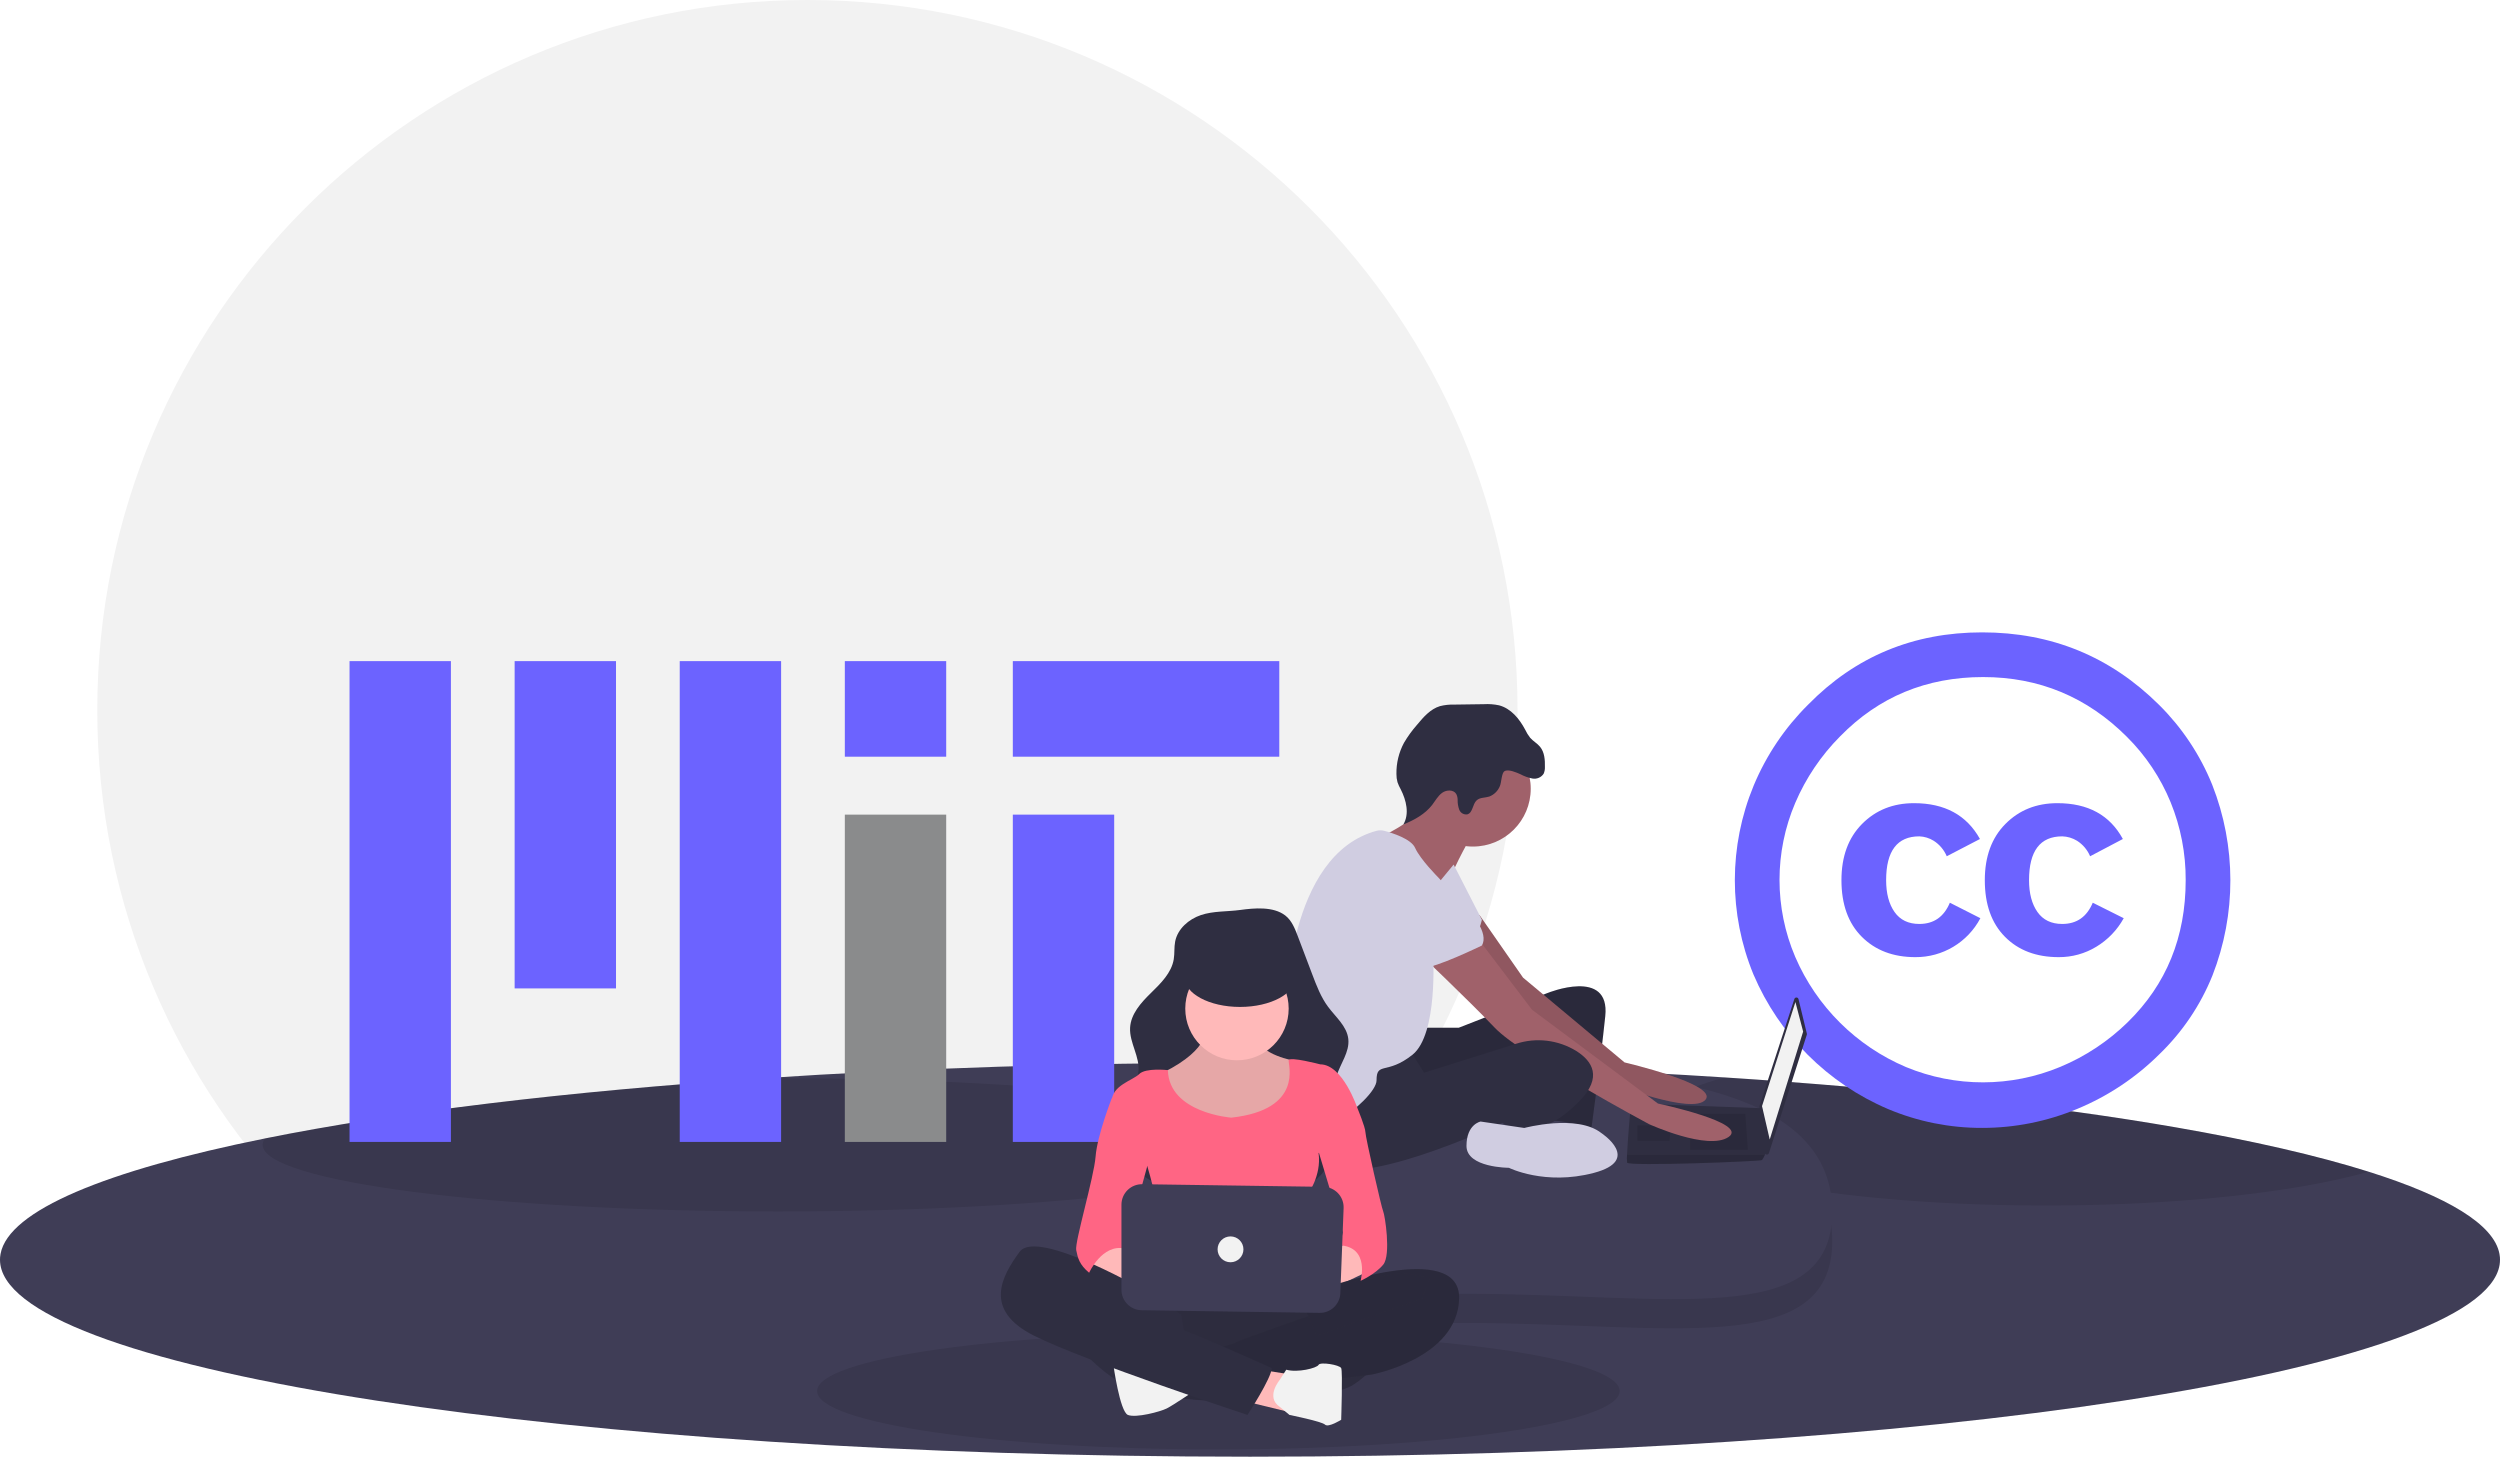
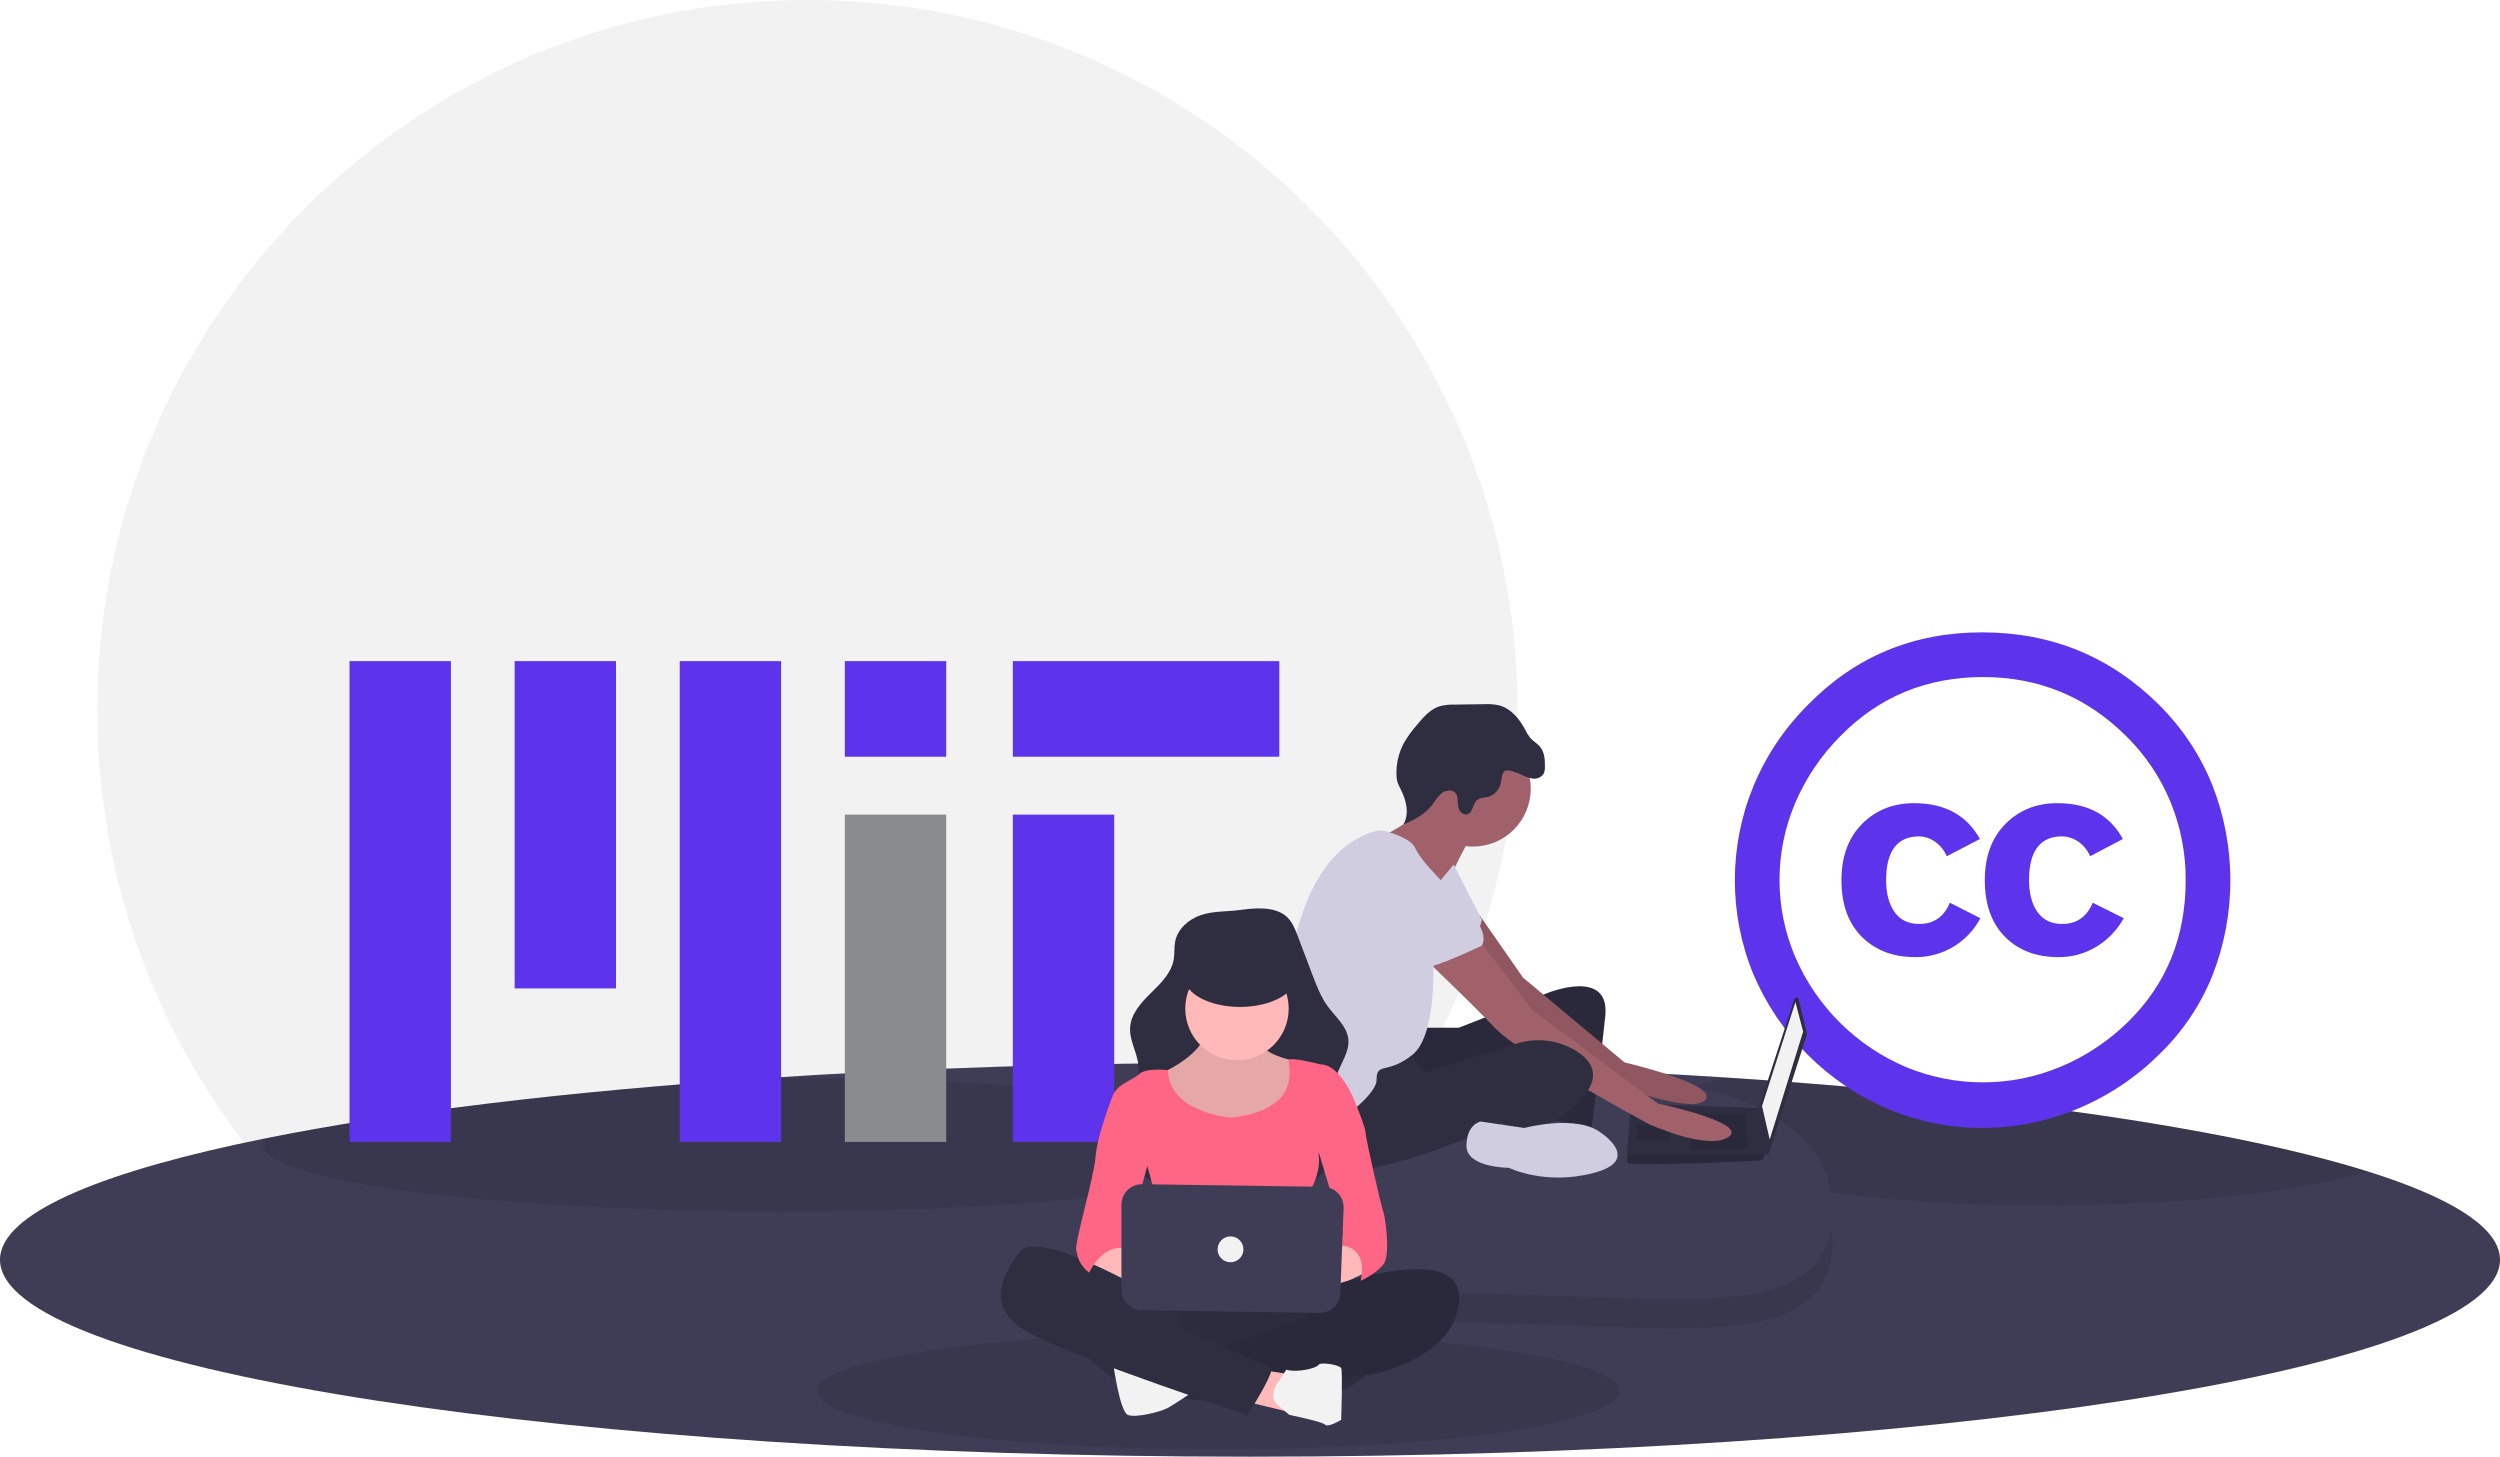
<svg xmlns="http://www.w3.org/2000/svg" id="a58ef234-55dd-4456-b368-278f056cc5c7" data-name="Layer 1" width="1028" height="598.997" viewBox="0 0 1028 598.997">
  <circle cx="332.005" cy="292.004" r="292.004" fill="#f2f2f2" />
  <path d="M1114,668.499a13.69,13.69,0,0,1-.17,2.12c-7.14,43.76-234.46,78.88-513.83,78.88s-506.69-35.12-513.83-78.88a13.675,13.675,0,0,1-.17-2.12c0-.2,0-.41.02-.61,0-.11.01-.21.01-.32a.489.489,0,0,0,.01-.12c.04-.45.1-.88.18-1.32,3.26-17.89,43.35-34.33,108.74-47.5,53.48-10.77,123.89-19.36,204.93-24.76,61.5-4.1,129.12-6.37,200.11-6.37,57.12,0,112.06,1.47,163.38,4.17h.02q16.11.855,31.74,1.87c71.33,4.62,134.63,11.69,185.63,20.54,31.37,5.45,58.1,11.58,79.19,18.22h.01c32.46,10.23,51.6,21.7,53.81,33.83.08.44.14.87.18,1.32a.487.487,0,0,0,.01.12c0,.11.01.21.01.32C1114,668.089,1114,668.299,1114,668.499Z" transform="translate(-86 -150.5013)" fill="#3f3d56" />
  <ellipse cx="501" cy="571.997" rx="165" ry="24" opacity="0.1" />
  <path d="M1059.96,632.299c-5.77,1.65-12.27,3.18-19.4,4.58-29.36,5.78-69.42,9.33-113.53,9.33-49.28,0-93.45-4.43-123.38-11.44-24.84-5.82-39.88-13.39-39.88-21.7,0-7.3,11.64-14.06,31.37-19.53,71.33,4.62,134.63,11.69,185.63,20.54C1012.14,619.529,1038.87,625.659,1059.96,632.299Z" transform="translate(-86 -150.5013)" opacity="0.1" />
  <path d="M618,621.249c0,15.13-94.92,27.4-212,27.4s-212-12.27-212-27.4a4.372,4.372,0,0,1,.96-2.62c53.48-10.77,123.89-19.36,204.93-24.76q3.045-.015,6.11-.01C523.08,593.859,618,606.119,618,621.249Z" transform="translate(-86 -150.5013)" opacity="0.1" />
-   <rect x="416.472" y="334.975" width="41.685" height="134.584" fill="#6c63ff" />
-   <rect x="279.506" y="271.851" width="41.685" height="197.708" fill="#6c63ff" />
-   <rect x="143.73" y="271.851" width="41.685" height="197.708" fill="#6c63ff" />
-   <rect x="211.618" y="271.851" width="41.685" height="134.584" fill="#6c63ff" />
-   <rect x="347.393" y="271.851" width="41.685" height="39.303" fill="#6c63ff" />
+   <rect x="416.472" y="334.975" width="41.685" height="134.584" fill="#5d34ec" />
+   <rect x="279.506" y="271.851" width="41.685" height="197.708" fill="#5d34ec" />
+   <rect x="143.73" y="271.851" width="41.685" height="197.708" fill="#5d34ec" />
+   <rect x="211.618" y="271.851" width="41.685" height="134.584" fill="#5d34ec" />
+   <rect x="347.393" y="271.851" width="41.685" height="39.303" fill="#5d34ec" />
  <rect x="347.393" y="334.975" width="41.685" height="134.584" fill="#8a8b8c" />
-   <rect x="416.472" y="271.851" width="109.573" height="39.303" fill="#6c63ff" />
-   <path d="M901.062,410.53q42.748,0,72.774,29.839A97.983,97.983,0,0,1,995.668,473.208a107.346,107.346,0,0,1,.096,78.409,93.533,93.533,0,0,1-21.739,32.294,104.704,104.704,0,0,1-33.841,22.561,101.425,101.425,0,0,1-39.114,7.823,99.015,99.015,0,0,1-38.662-7.734A104.845,104.845,0,0,1,807.007,551.165a101.764,101.764,0,0,1,.089-77.594A102.307,102.307,0,0,1,829.565,440.185Q858.674,410.537,901.062,410.53Zm.369,18.377q-34.93,0-58.768,24.379A87.595,87.595,0,0,0,824.197,480.668a80.789,80.789,0,0,0,0,63.311,86.249,86.249,0,0,0,45.577,45.31,82.687,82.687,0,0,0,63.41-.089,87.995,87.995,0,0,0,27.741-18.374q23.831-23.287,23.828-58.405a83.659,83.659,0,0,0-6.186-32.02,81.465,81.465,0,0,0-18.002-26.929Q935.989,428.909,901.431,428.908Zm-1.277,66.591-13.649,7.097a14.006,14.006,0,0,0-5.365-6.368,12.087,12.087,0,0,0-5.916-1.818q-13.64,0-13.646,18.011,0,8.186,3.454,13.095,3.458,4.914,10.192,4.916,8.916,0,12.557-8.733l12.551,6.368a29.99,29.99,0,0,1-26.745,16.012q-13.644,0-22.016-8.37-8.367-8.367-8.367-23.284,0-14.557,8.46-23.105,8.458-8.549,21.38-8.552Q891.97,480.757,900.155,495.498Zm58.765,0-13.465,7.097a13.992,13.992,0,0,0-5.368-6.368,12.373,12.373,0,0,0-6.094-1.818q-13.644,0-13.649,18.011,0,8.186,3.458,13.095,3.453,4.914,10.192,4.916,8.907,0,12.548-8.733l12.735,6.368a31.277,31.277,0,0,1-11.274,11.736,29.398,29.398,0,0,1-15.464,4.276q-13.831,0-22.099-8.37-8.291-8.367-8.284-23.284,0-14.557,8.463-23.105,8.453-8.549,21.373-8.552Q950.912,480.757,958.919,495.498Z" transform="translate(-86 -150.5013)" fill="#6c63ff" />
+   <rect x="416.472" y="271.851" width="109.573" height="39.303" fill="#5d34ec" />
+   <path d="M901.062,410.53q42.748,0,72.774,29.839A97.983,97.983,0,0,1,995.668,473.208a107.346,107.346,0,0,1,.096,78.409,93.533,93.533,0,0,1-21.739,32.294,104.704,104.704,0,0,1-33.841,22.561,101.425,101.425,0,0,1-39.114,7.823,99.015,99.015,0,0,1-38.662-7.734A104.845,104.845,0,0,1,807.007,551.165a101.764,101.764,0,0,1,.089-77.594A102.307,102.307,0,0,1,829.565,440.185Q858.674,410.537,901.062,410.53Zm.369,18.377q-34.93,0-58.768,24.379A87.595,87.595,0,0,0,824.197,480.668a80.789,80.789,0,0,0,0,63.311,86.249,86.249,0,0,0,45.577,45.31,82.687,82.687,0,0,0,63.41-.089,87.995,87.995,0,0,0,27.741-18.374q23.831-23.287,23.828-58.405a83.659,83.659,0,0,0-6.186-32.02,81.465,81.465,0,0,0-18.002-26.929Q935.989,428.909,901.431,428.908Zm-1.277,66.591-13.649,7.097a14.006,14.006,0,0,0-5.365-6.368,12.087,12.087,0,0,0-5.916-1.818q-13.64,0-13.646,18.011,0,8.186,3.454,13.095,3.458,4.914,10.192,4.916,8.916,0,12.557-8.733l12.551,6.368a29.99,29.99,0,0,1-26.745,16.012q-13.644,0-22.016-8.37-8.367-8.367-8.367-23.284,0-14.557,8.46-23.105,8.458-8.549,21.38-8.552Q891.97,480.757,900.155,495.498Zm58.765,0-13.465,7.097a13.992,13.992,0,0,0-5.368-6.368,12.373,12.373,0,0,0-6.094-1.818q-13.644,0-13.649,18.011,0,8.186,3.458,13.095,3.453,4.914,10.192,4.916,8.907,0,12.548-8.733l12.735,6.368a31.277,31.277,0,0,1-11.274,11.736,29.398,29.398,0,0,1-15.464,4.276q-13.831,0-22.099-8.37-8.291-8.367-8.284-23.284,0-14.557,8.463-23.105,8.453-8.549,21.373-8.552Q950.912,480.757,958.919,495.498Z" transform="translate(-86 -150.5013)" fill="#5d34ec" />
  <path d="M839.417,660.837c0,48.737-67.934,33.663-151.113,33.663s-150.104,15.075-150.104-33.663,67.925-59.337,151.104-59.337S839.417,612.099,839.417,660.837Z" transform="translate(-86 -150.5013)" opacity="0.1" />
  <path d="M839.417,648.837c0,48.737-67.934,33.663-151.113,33.663s-150.104,15.075-150.104-33.663,67.925-59.337,151.104-59.337S839.417,600.099,839.417,648.837Z" transform="translate(-86 -150.5013)" fill="#3f3d56" />
  <path d="M825.542,561.343l3.434,14.164a.885.885,0,0,1-.017.478l-15.575,48.673a.885.885,0,0,1-1.722-.17l-2.155-18.961a.885.885,0,0,1,.038-.374l14.297-43.876A.885.885,0,0,1,825.542,561.343Z" transform="translate(-86 -150.5013)" fill="#2f2e41" />
  <polygon points="738.278 412.038 741.449 424.19 727.711 468.572 724.541 454.835 738.278 412.038" fill="#f2f2f2" />
  <path d="M755.064,628.584c.528,1.585,54.949-.528,55.477-1.057a11.469,11.469,0,0,0,1.162-2.113c.497-1.057.951-2.113.951-2.113l-2.113-17.108L756.649,604.279s-1.347,14.498-1.622,21.134A15.853,15.853,0,0,0,755.064,628.584Z" transform="translate(-86 -150.5013)" fill="#2f2e41" />
  <polygon points="717.673 458.005 718.729 472.799 694.953 472.799 694.953 458.005 717.673 458.005" opacity="0.1" />
  <polygon points="687.028 462.76 687.17 462.732 686.5 469.1 673.291 469.1 673.291 462.76 687.028 462.76" opacity="0.1" />
  <path d="M755.064,628.584c.528,1.585,54.949-.528,55.477-1.057a11.469,11.469,0,0,0,1.162-2.113H755.027A15.853,15.853,0,0,0,755.064,628.584Z" transform="translate(-86 -150.5013)" opacity="0.1" />
  <path d="M671.055,573.106h14.794l36.457-14.266s25.889-10.567,23.776,9.51S740.27,615.375,740.27,615.375s-11.624-5.284-17.964-3.698-2.113-32.23-2.113-32.23-51.779,24.833-56.534,21.663-5.812-25.361-5.812-25.361Z" transform="translate(-86 -150.5013)" fill="#2f2e41" />
  <path d="M671.055,573.106h14.794l36.457-14.266s25.889-10.567,23.776,9.51S740.27,615.375,740.27,615.375s-11.624-5.284-17.964-3.698-2.113-32.23-2.113-32.23-51.779,24.833-56.534,21.663-5.812-25.361-5.812-25.361Z" transform="translate(-86 -150.5013)" opacity="0.1" />
  <path d="M694.363,526.777l17.904,25.723,41.74,34.871s38.57,8.982,33.286,15.322-37.513-6.34-37.513-6.34S701.7,561.483,700.115,558.841s-19.021-27.474-19.021-27.474Z" transform="translate(-86 -150.5013)" fill="#a0616a" />
  <path d="M694.363,526.777l17.904,25.723,41.74,34.871s38.57,8.982,33.286,15.322-37.513-6.34-37.513-6.34S701.7,561.483,700.115,558.841s-19.021-27.474-19.021-27.474Z" transform="translate(-86 -150.5013)" opacity="0.1" />
  <circle cx="605.661" cy="324.331" r="23.776" fill="#a0616a" />
  <path d="M690.076,495.967s-7.925,13.737-9.51,21.134-23.776-14.794-23.776-14.794l-2.906-7.661s20.87-9.775,19.285-17.7S690.076,495.967,690.076,495.967Z" transform="translate(-86 -150.5013)" fill="#a0616a" />
  <path d="M683.736,506.005l11.624,22.719s-2.642,11.095-6.869,12.152-22.191-13.737-22.191-13.737Z" transform="translate(-86 -150.5013)" fill="#d0cde1" />
  <path d="M694.303,537.178l21.663,28.531,51.779,38.57s37.513,7.925,29.06,13.737-32.758-5.284-32.758-5.284-52.307-28.003-63.403-39.627-31.701-31.173-31.701-31.173Z" transform="translate(-86 -150.5013)" fill="#a0616a" />
  <path d="M665.244,581.56l6.34,10.039,37.839-11.905a29.751,29.751,0,0,1,24.771,2.989c6.604,4.161,10.831,10.765,1.321,20.54-19.021,19.549-31.701,8.982-31.701,8.982s-63.931,30.116-74.498,15.322-11.095-22.191-11.095-22.191S658.903,579.975,665.244,581.56Z" transform="translate(-86 -150.5013)" fill="#2f2e41" />
  <path d="M744.497,616.432s16.907,11.095-3.17,16.379-34.871-2.113-34.871-2.113-17.436,0-17.436-8.982,5.812-10.039,5.812-10.039l17.964,2.642S734.458,608.506,744.497,616.432Z" transform="translate(-86 -150.5013)" fill="#d0cde1" />
  <path d="M711.166,468.851a17.728,17.728,0,0,0,4.982,1.785,4.548,4.548,0,0,0,4.595-1.969,6.181,6.181,0,0,0,.522-2.795c.064-2.901-.146-6.038-1.985-8.283-1.17-1.429-2.878-2.33-4.089-3.724a17.598,17.598,0,0,1-2.067-3.378c-2.356-4.424-5.843-8.676-10.69-9.951a23.183,23.183,0,0,0-6.24-.477l-12.206.172a21.251,21.251,0,0,0-5.872.632c-3.929,1.188-6.789,4.492-9.409,7.651a47.851,47.851,0,0,0-5.396,7.448,26.133,26.133,0,0,0-3.098,12.804,11.98,11.98,0,0,0,.439,3.388,18.801,18.801,0,0,0,1.332,2.925c2.289,4.496,3.648,10.112,1.07,14.449,4.478-1.829,8.909-4.228,11.863-8.058,1.321-1.714,2.358-3.72,4.119-4.977s4.631-1.367,5.761.479a5.163,5.163,0,0,1,.583,2.418,11.084,11.084,0,0,0,.668,4.081,3.058,3.058,0,0,0,3.322,1.896c2.3-.648,2.08-4.179,3.852-5.782,1.346-1.218,3.422-.985,5.15-1.538a7.643,7.643,0,0,0,4.387-4.321c.655-1.468.645-5.31,1.884-6.105C706.194,466.625,709.726,468.21,711.166,468.851Z" transform="translate(-86 -150.5013)" fill="#2f2e41" />
  <path d="M651.996,492.139a6.271,6.271,0,0,1,3.264.008c3.392.911,10.995,3.321,12.625,6.989,2.113,4.755,9.51,12.152,9.51,12.152s10.039,10.039,7.925,16.907-10.039,14.794-10.039,14.794,2.113,32.758-8.454,41.212-14.794,2.642-14.794,10.567-32.758,32.758-39.098,17.436c0,0,3.17-28.531,2.113-38.57C614.008,563.741,615.533,502.011,651.996,492.139Z" transform="translate(-86 -150.5013)" fill="#d0cde1" />
  <path d="M668.942,505.477s32.23,23.776,26.418,33.815c0,0-19.549,9.51-23.776,8.982s-20.606-19.021-24.833-20.606S640.411,497.552,668.942,505.477Z" transform="translate(-86 -150.5013)" fill="#d0cde1" />
  <path d="M579.811,526.783c-5.013,1.693-9.554,5.652-10.58,10.843-.476,2.406-.184,4.907-.585,7.327-.929,5.612-5.334,9.897-9.396,13.878s-8.258,8.606-8.555,14.286c-.325,6.22,4.186,12.047,3.406,18.226-.907,7.179-8.489,11.831-10.364,18.82-1.252,4.667.282,9.694,2.805,13.815,4.809,7.852,13.028,13.183,21.781,16.041s18.075,3.459,27.282,3.556c11.211.117,23.383-.845,31.806-8.244a25.48,25.48,0,0,0,8.459-16.588c.8-8.571-2.777-17.426-.31-25.673,1.553-5.19,5.447-9.93,4.866-15.316-.568-5.266-5.168-8.999-8.323-13.253-2.946-3.972-4.734-8.663-6.486-13.288l-5.995-15.824c-1.178-3.111-2.473-6.382-5.099-8.424-4.917-3.822-12.822-3.071-18.572-2.283C590.619,525.412,584.94,525.051,579.811,526.783Z" transform="translate(-86 -150.5013)" fill="#2f2e41" />
  <path d="M581.688,572.877s2.657,8.637-17.274,18.602,1.993,20.595,1.993,20.595l23.253,5.315s23.917-3.322,26.575-7.308,7.308-17.274,5.979-19.267a31.061,31.061,0,0,0-3.322-3.986s-15.945-2.657-15.281-9.966S581.688,572.877,581.688,572.877Z" transform="translate(-86 -150.5013)" fill="#ffb9b9" />
  <path d="M581.688,572.877s2.657,8.637-17.274,18.602,1.993,20.595,1.993,20.595l23.253,5.315s23.917-3.322,26.575-7.308,7.308-17.274,5.979-19.267a31.061,31.061,0,0,0-3.322-3.986s-15.945-2.657-15.281-9.966S581.688,572.877,581.688,572.877Z" transform="translate(-86 -150.5013)" opacity="0.1" />
  <circle cx="508.643" cy="414.736" r="21.26" fill="#ffb9b9" />
  <path d="M592.318,610.082s-25.604-1.872-26.089-19.539c0,0-9.122-1.057-11.78,1.601s-11.294,4.651-11.294,11.294,14.616,26.575,14.616,26.575,7.972,26.575,4.651,31.225-3.986,16.609-3.986,16.609,33.218-2.657,38.533,0,26.575,2.657,27.904,0-1.329-35.876-1.329-35.876,5.979-7.972,4.651-17.274L644.139,606.096s-5.979-17.938-15.281-17.938c0,0-12.623-3.322-12.955-1.661S622.215,606.76,592.318,610.082Z" transform="translate(-86 -150.5013)" fill="#ff6584" />
  <path d="M532.525,668.547s5.979,9.301,21.26,11.294,17.938-3.322,16.609-4.651-17.274-7.308-17.274-7.308l-9.301-7.308Z" transform="translate(-86 -150.5013)" fill="#ffb9b9" />
  <path d="M641.481,660.574l-17.274,9.966s-22.589-1.329-13.952,5.315,24.582,3.986,24.582,3.986l15.281-7.308Z" transform="translate(-86 -150.5013)" fill="#ffb9b9" />
  <path d="M555.113,677.848s-15.945,39.198,3.322,45.177,72.416,4.651,84.375-3.322,15.281-18.602,13.287-21.924-15.281-12.623-24.582-13.287S555.113,677.848,555.113,677.848Z" transform="translate(-86 -150.5013)" fill="#2f2e41" />
  <path d="M555.113,677.848s-15.945,39.198,3.322,45.177,72.416,4.651,84.375-3.322,15.281-18.602,13.287-21.924-15.281-12.623-24.582-13.287S555.113,677.848,555.113,677.848Z" transform="translate(-86 -150.5013)" opacity="0.05" />
  <path d="M630.378,680.283s56.281-20.373,55.617,4.208-35.876,31.225-35.876,31.225l-10.63,1.329-58.465,1.993s1.993-10.63-2.657-11.959c0,0,15.281-3.986,15.945-4.651s38.533-13.952,41.191-14.616,10.63-5.979,16.609-5.315c0,0,6.644-5.315,13.952-3.986l-20.595,1.329Z" transform="translate(-86 -150.5013)" fill="#2f2e41" />
  <path d="M630.378,680.283s56.281-20.373,55.617,4.208-35.876,31.225-35.876,31.225l-10.63,1.329-58.465,1.993s1.993-10.63-2.657-11.959c0,0,15.281-3.986,15.945-4.651s38.533-13.952,41.191-14.616,10.63-5.979,16.609-5.315c0,0,6.644-5.315,13.952-3.986l-20.595,1.329Z" transform="translate(-86 -150.5013)" opacity="0.1" />
  <polygon points="534.434 533.081 541.53 549.271 584.714 533.99 588.036 525.354 576.741 523.36 554.035 527.347 544.187 530.004 534.434 533.081" fill="#2f2e41" />
  <polygon points="534.434 533.081 541.53 549.271 584.714 533.99 588.036 525.354 576.741 523.36 554.035 527.347 544.187 530.004 534.434 533.081" opacity="0.1" />
  <path d="M528.538,703.094s12.623,15.945,27.239,19.931,22.589-1.329,22.589-1.329L573.716,703.094l-1.993-11.959L563.086,685.156l-17.274-7.972-20.595-6.644s-8.637-1.329-8.637,0,7.972,21.26,7.972,21.26Z" transform="translate(-86 -150.5013)" fill="#2f2e41" />
  <path d="M543.819,711.731s2.657,19.267,5.979,20.595,13.287-1.329,15.945-2.657,11.691-7.459,11.691-7.459S545.812,710.402,543.819,711.731Z" transform="translate(-86 -150.5013)" fill="#f2f2f2" />
  <polygon points="518.277 563.223 530.9 565.216 529.571 580.496 511.964 576.22 518.277 563.223" fill="#ffb9b9" />
  <path d="M612.186,717.977s-5.916,7.042.063,11.028l3.986,3.322s13.287,2.657,14.616,3.986,6.644-1.993,6.644-1.993.664-19.931,0-21.26-8.637-2.657-9.301-1.329-8.637,3.322-13.287,1.993Z" transform="translate(-86 -150.5013)" fill="#f2f2f2" />
  <path d="M559.099,682.499s-46.506-27.239-53.814-17.274-15.281,23.917,5.979,34.547,87.697,32.554,87.697,32.554,9.966-15.281,9.966-19.267c0,0-35.212-15.945-41.191-17.274s-29.897-16.609-33.219-17.938-7.972-5.315-7.972-5.315Z" transform="translate(-86 -150.5013)" fill="#2f2e41" />
  <path d="M545.812,600.117l-2.657,1.993s-5.979,15.281-6.644,23.917-8.637,35.212-7.972,38.533,1.329,5.979,5.315,9.301c0,0,5.315-11.959,14.616-9.966l11.294-41.191Z" transform="translate(-86 -150.5013)" fill="#ff6584" />
  <path d="M638.824,600.117l5.315,5.979s3.322,7.972,3.322,9.966,6.644,31.225,7.308,32.554,3.322,17.938,0,21.924-9.301,6.644-9.301,6.644,3.986-13.952-8.637-14.616l1.329-5.315-11.959-39.862Z" transform="translate(-86 -150.5013)" fill="#ff6584" />
  <path d="M547.141,645.858v34.995a8.413,8.413,0,0,0,8.289,8.413l73.185,1.084a8.413,8.413,0,0,0,8.532-8.089l1.346-34.999a8.413,8.413,0,0,0-8.285-8.736l-74.531-1.08A8.413,8.413,0,0,0,547.141,645.858Z" transform="translate(-86 -150.5013)" fill="#3f3d56" />
  <ellipse cx="509.89" cy="401.732" rx="22.884" ry="12.322" fill="#2f2e41" />
  <circle cx="505.986" cy="513.727" r="5.315" fill="#f2f2f2" />
</svg>
